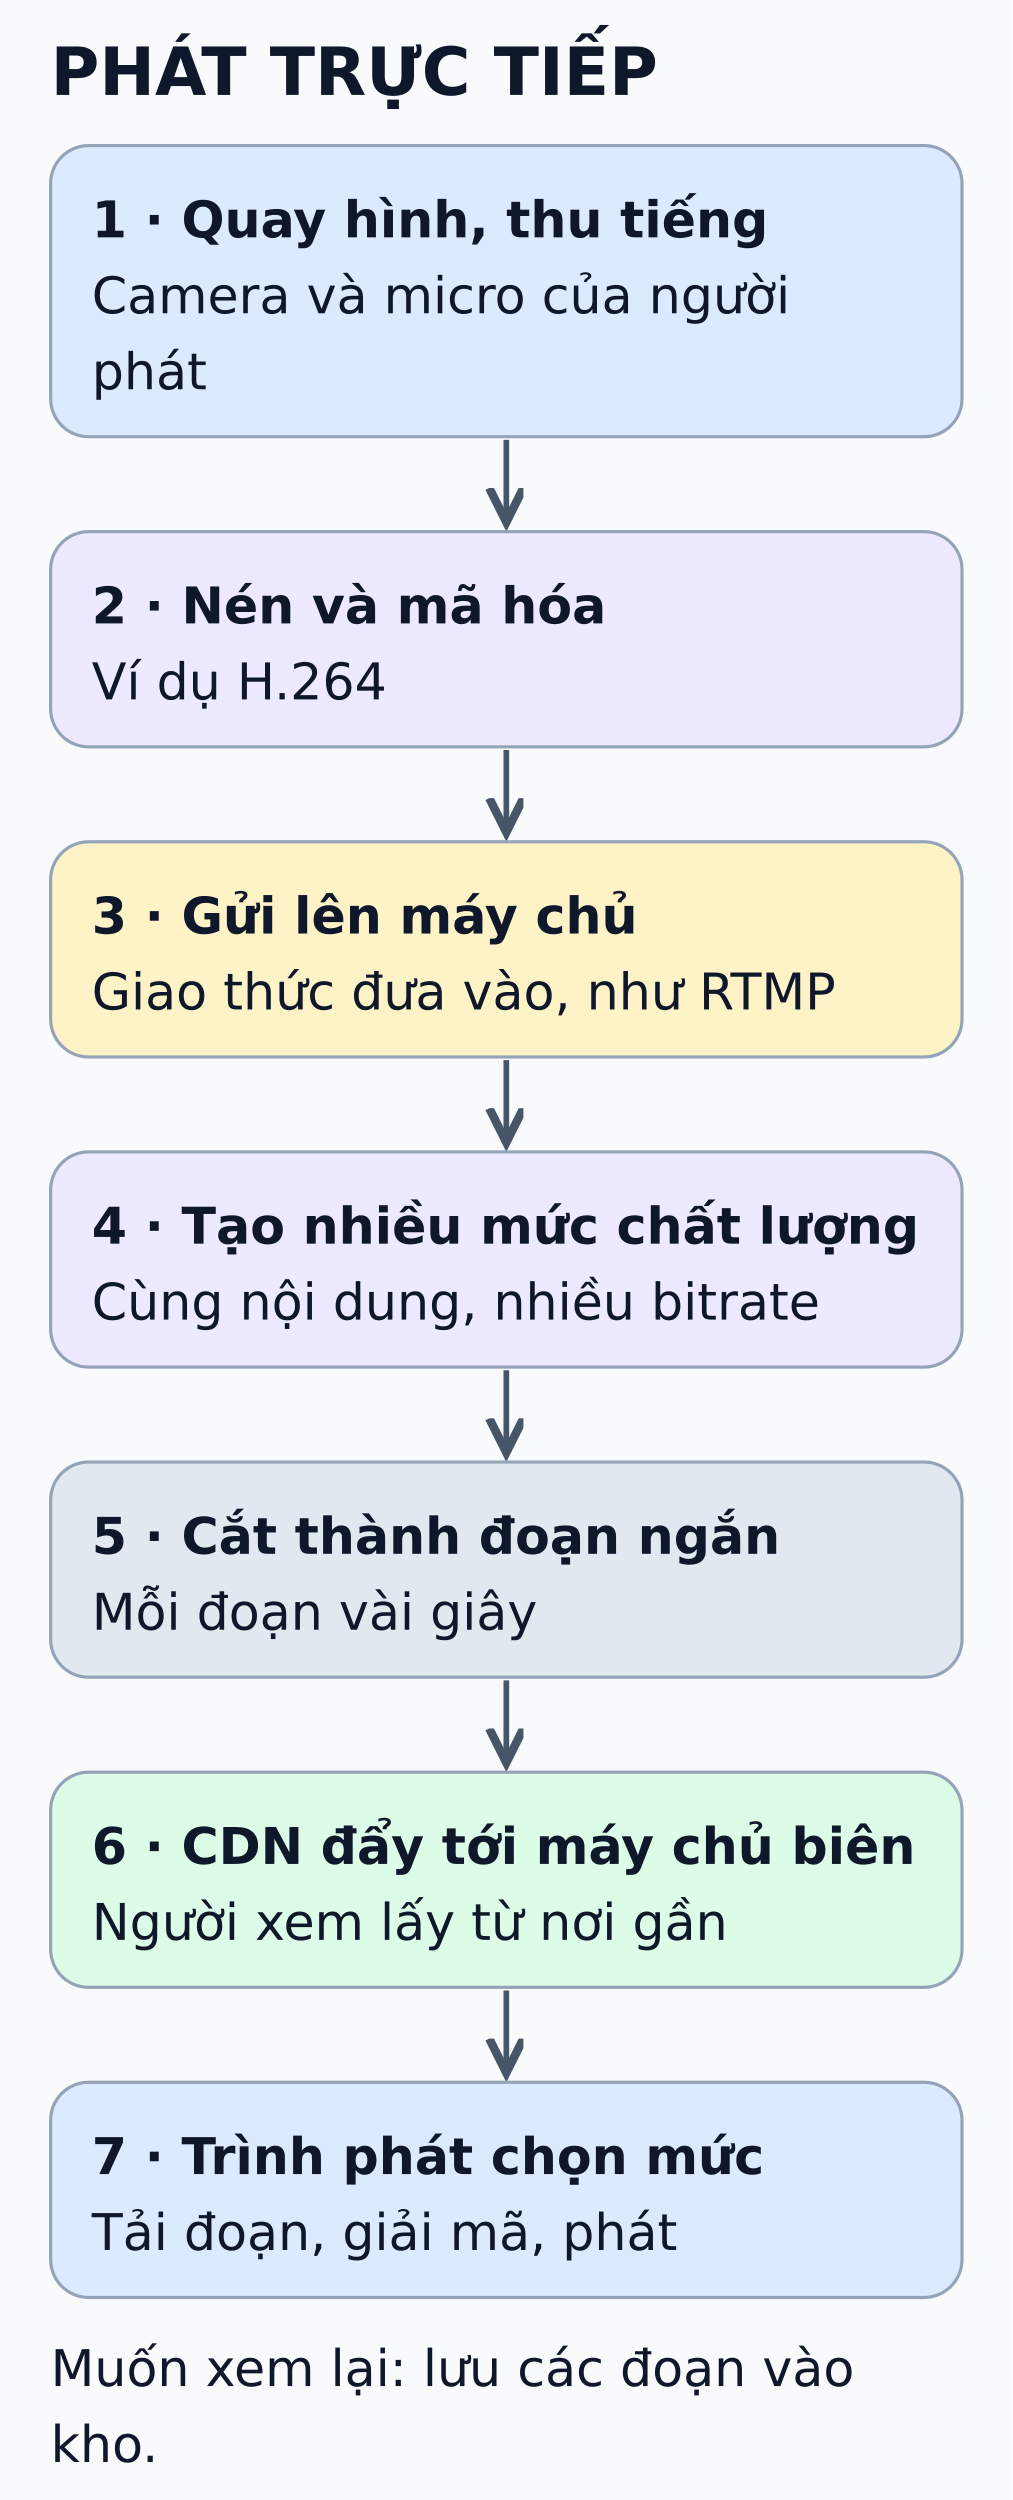
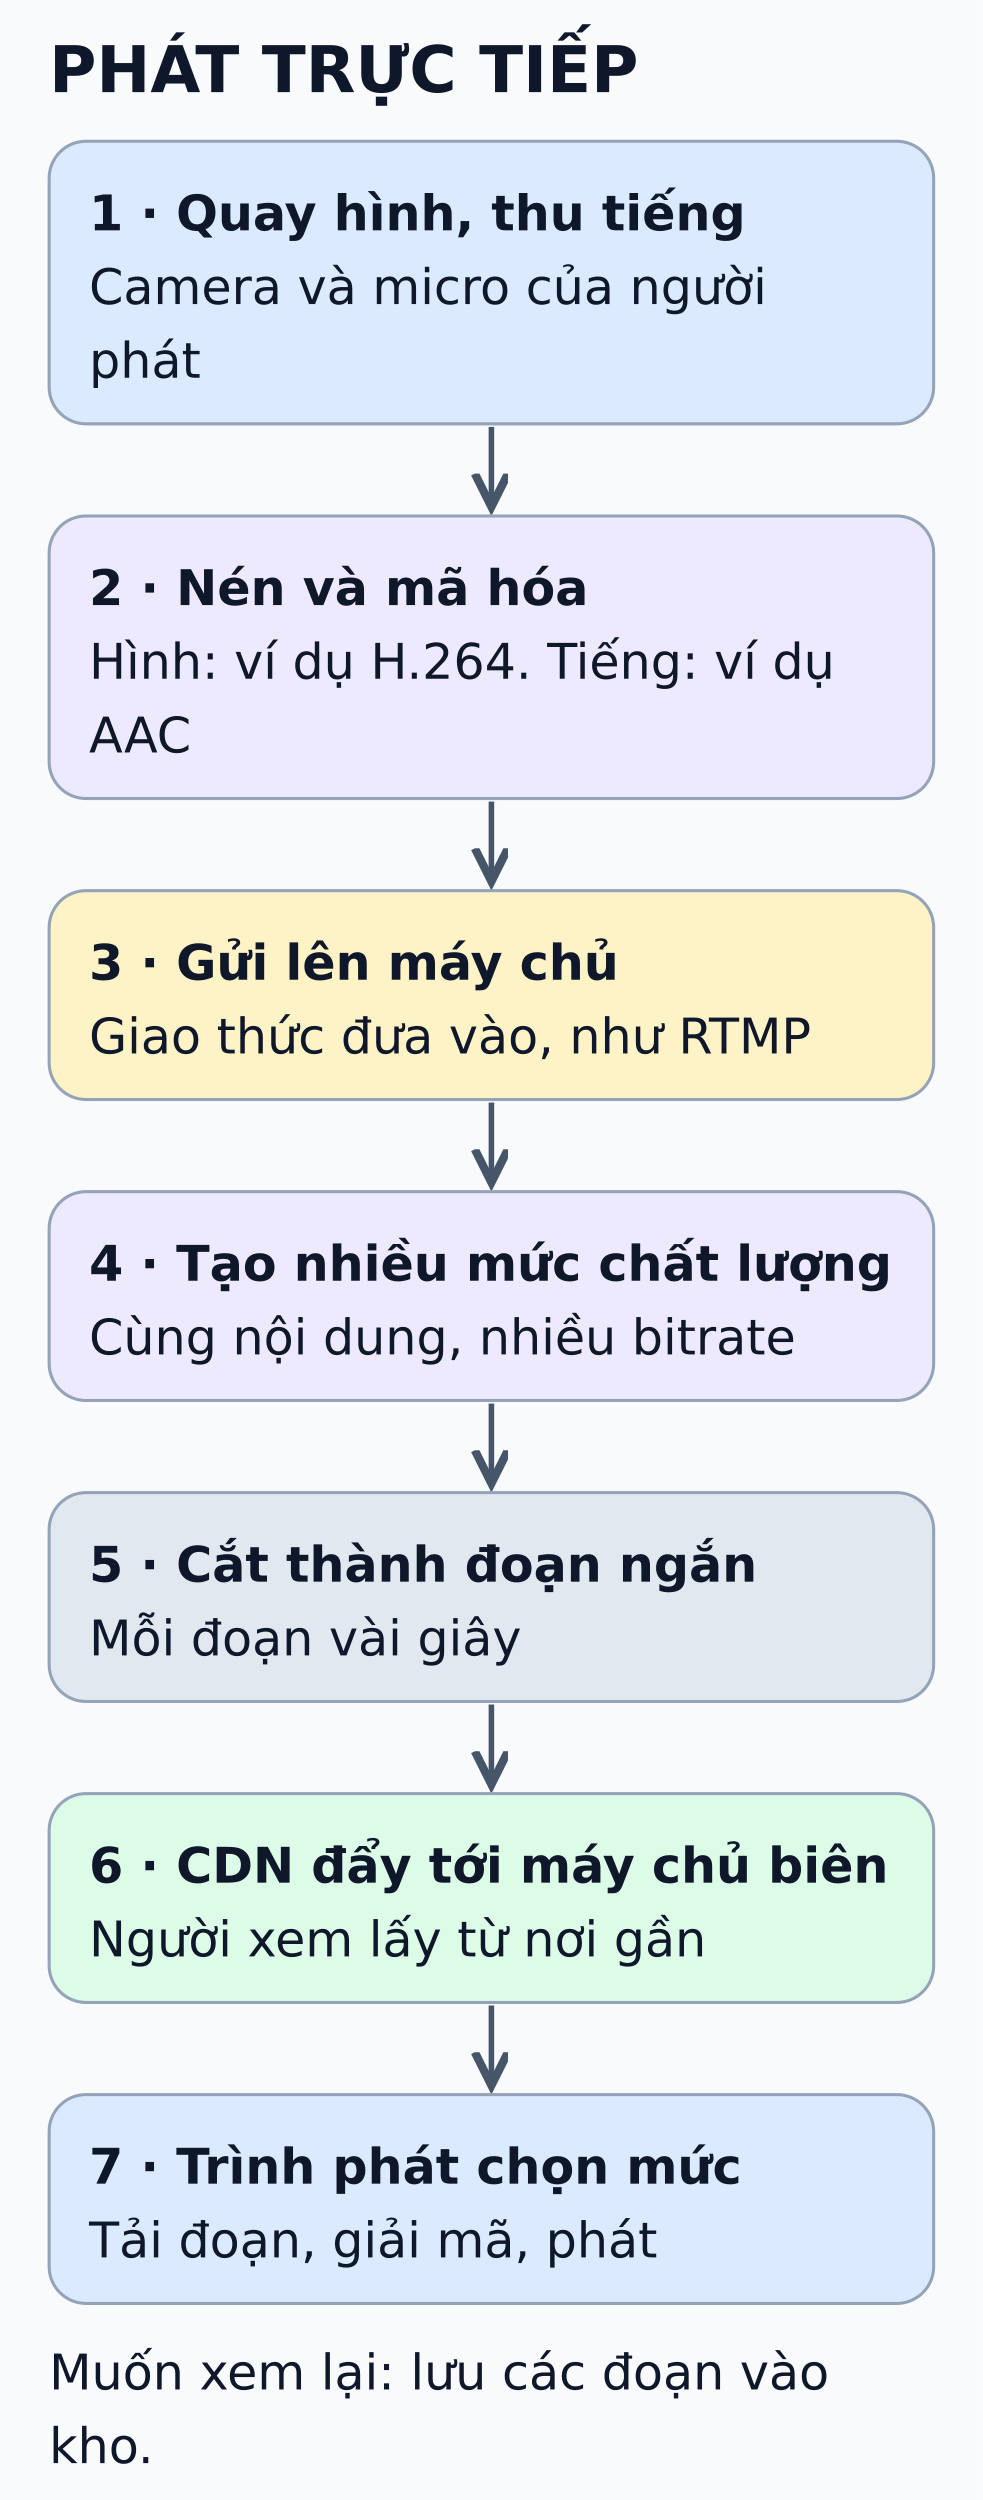
- <svg xmlns="http://www.w3.org/2000/svg" viewBox="0 0 320 790" width="320" height="790" role="img" aria-labelledby="title desc">
+ <svg xmlns="http://www.w3.org/2000/svg" viewBox="0 0 320 814" width="320" height="814" role="img" aria-labelledby="title desc">
  <defs>
    <marker id="arrow" markerWidth="8" markerHeight="8" refX="6" refY="3" orient="auto">
      <path d="M0,0 L6,3 L0,6" fill="none" stroke="#475569" stroke-width="1.5" />
    </marker>
  </defs>
-   <rect width="320" height="790" fill="#f8fafc" />
+   <rect width="320" height="814" fill="#f8fafc" />
  <g font-family="DejaVu Sans, Arial, sans-serif" fill="#0f172a">
    <text x="16" y="30" font-size="21" font-weight="bold">PHÁT TRỰC TIẾP</text>
    <rect x="16" y="46" width="288" height="92" rx="12" fill="#dbeafe" stroke="#94a3b8" />
    <text x="29" y="75" font-size="16" font-weight="bold">1 · Quay hình, thu tiếng</text>
    <text x="29" y="99" font-size="16" font-weight="normal">Camera và micro của người</text>
    <text x="29" y="123" font-size="16" font-weight="normal">phát</text>
    <line x1="160" y1="139" x2="160" y2="165" stroke="#475569" stroke-width="1.8" marker-end="url(#arrow)" />
-     <rect x="16" y="168" width="288" height="68" rx="12" fill="#ede9fe" stroke="#94a3b8" />
+     <rect x="16" y="168" width="288" height="92" rx="12" fill="#ede9fe" stroke="#94a3b8" />
    <text x="29" y="197" font-size="16" font-weight="bold">2 · Nén và mã hóa</text>
-     <text x="29" y="221" font-size="16" font-weight="normal">Ví dụ H.264</text>
-     <line x1="160" y1="237" x2="160" y2="263" stroke="#475569" stroke-width="1.8" marker-end="url(#arrow)" />
-     <rect x="16" y="266" width="288" height="68" rx="12" fill="#fef3c7" stroke="#94a3b8" />
-     <text x="29" y="295" font-size="16" font-weight="bold">3 · Gửi lên máy chủ</text>
-     <text x="29" y="319" font-size="16" font-weight="normal">Giao thức đưa vào, như RTMP</text>
-     <line x1="160" y1="335" x2="160" y2="361" stroke="#475569" stroke-width="1.8" marker-end="url(#arrow)" />
-     <rect x="16" y="364" width="288" height="68" rx="12" fill="#ede9fe" stroke="#94a3b8" />
-     <text x="29" y="393" font-size="16" font-weight="bold">4 · Tạo nhiều mức chất lượng</text>
-     <text x="29" y="417" font-size="16" font-weight="normal">Cùng nội dung, nhiều bitrate</text>
-     <line x1="160" y1="433" x2="160" y2="459" stroke="#475569" stroke-width="1.8" marker-end="url(#arrow)" />
-     <rect x="16" y="462" width="288" height="68" rx="12" fill="#e2e8f0" stroke="#94a3b8" />
-     <text x="29" y="491" font-size="16" font-weight="bold">5 · Cắt thành đoạn ngắn</text>
-     <text x="29" y="515" font-size="16" font-weight="normal">Mỗi đoạn vài giây</text>
-     <line x1="160" y1="531" x2="160" y2="557" stroke="#475569" stroke-width="1.8" marker-end="url(#arrow)" />
-     <rect x="16" y="560" width="288" height="68" rx="12" fill="#dcfce7" stroke="#94a3b8" />
-     <text x="29" y="589" font-size="16" font-weight="bold">6 · CDN đẩy tới máy chủ biên</text>
-     <text x="29" y="613" font-size="16" font-weight="normal">Người xem lấy từ nơi gần</text>
-     <line x1="160" y1="629" x2="160" y2="655" stroke="#475569" stroke-width="1.8" marker-end="url(#arrow)" />
-     <rect x="16" y="658" width="288" height="68" rx="12" fill="#dbeafe" stroke="#94a3b8" />
-     <text x="29" y="687" font-size="16" font-weight="bold">7 · Trình phát chọn mức</text>
-     <text x="29" y="711" font-size="16" font-weight="normal">Tải đoạn, giải mã, phát</text>
-     <text x="16" y="754" font-size="16" font-weight="normal">Muốn xem lại: lưu các đoạn vào</text>
-     <text x="16" y="778" font-size="16" font-weight="normal">kho.</text>
+     <text x="29" y="221" font-size="16" font-weight="normal">Hình: ví dụ H.264. Tiếng: ví dụ</text>
+     <text x="29" y="245" font-size="16" font-weight="normal">AAC</text>
+     <line x1="160" y1="261" x2="160" y2="287" stroke="#475569" stroke-width="1.8" marker-end="url(#arrow)" />
+     <rect x="16" y="290" width="288" height="68" rx="12" fill="#fef3c7" stroke="#94a3b8" />
+     <text x="29" y="319" font-size="16" font-weight="bold">3 · Gửi lên máy chủ</text>
+     <text x="29" y="343" font-size="16" font-weight="normal">Giao thức đưa vào, như RTMP</text>
+     <line x1="160" y1="359" x2="160" y2="385" stroke="#475569" stroke-width="1.8" marker-end="url(#arrow)" />
+     <rect x="16" y="388" width="288" height="68" rx="12" fill="#ede9fe" stroke="#94a3b8" />
+     <text x="29" y="417" font-size="16" font-weight="bold">4 · Tạo nhiều mức chất lượng</text>
+     <text x="29" y="441" font-size="16" font-weight="normal">Cùng nội dung, nhiều bitrate</text>
+     <line x1="160" y1="457" x2="160" y2="483" stroke="#475569" stroke-width="1.8" marker-end="url(#arrow)" />
+     <rect x="16" y="486" width="288" height="68" rx="12" fill="#e2e8f0" stroke="#94a3b8" />
+     <text x="29" y="515" font-size="16" font-weight="bold">5 · Cắt thành đoạn ngắn</text>
+     <text x="29" y="539" font-size="16" font-weight="normal">Mỗi đoạn vài giây</text>
+     <line x1="160" y1="555" x2="160" y2="581" stroke="#475569" stroke-width="1.8" marker-end="url(#arrow)" />
+     <rect x="16" y="584" width="288" height="68" rx="12" fill="#dcfce7" stroke="#94a3b8" />
+     <text x="29" y="613" font-size="16" font-weight="bold">6 · CDN đẩy tới máy chủ biên</text>
+     <text x="29" y="637" font-size="16" font-weight="normal">Người xem lấy từ nơi gần</text>
+     <line x1="160" y1="653" x2="160" y2="679" stroke="#475569" stroke-width="1.8" marker-end="url(#arrow)" />
+     <rect x="16" y="682" width="288" height="68" rx="12" fill="#dbeafe" stroke="#94a3b8" />
+     <text x="29" y="711" font-size="16" font-weight="bold">7 · Trình phát chọn mức</text>
+     <text x="29" y="735" font-size="16" font-weight="normal">Tải đoạn, giải mã, phát</text>
+     <text x="16" y="778" font-size="16" font-weight="normal">Muốn xem lại: lưu các đoạn vào</text>
+     <text x="16" y="802" font-size="16" font-weight="normal">kho.</text>
  </g>
</svg>
